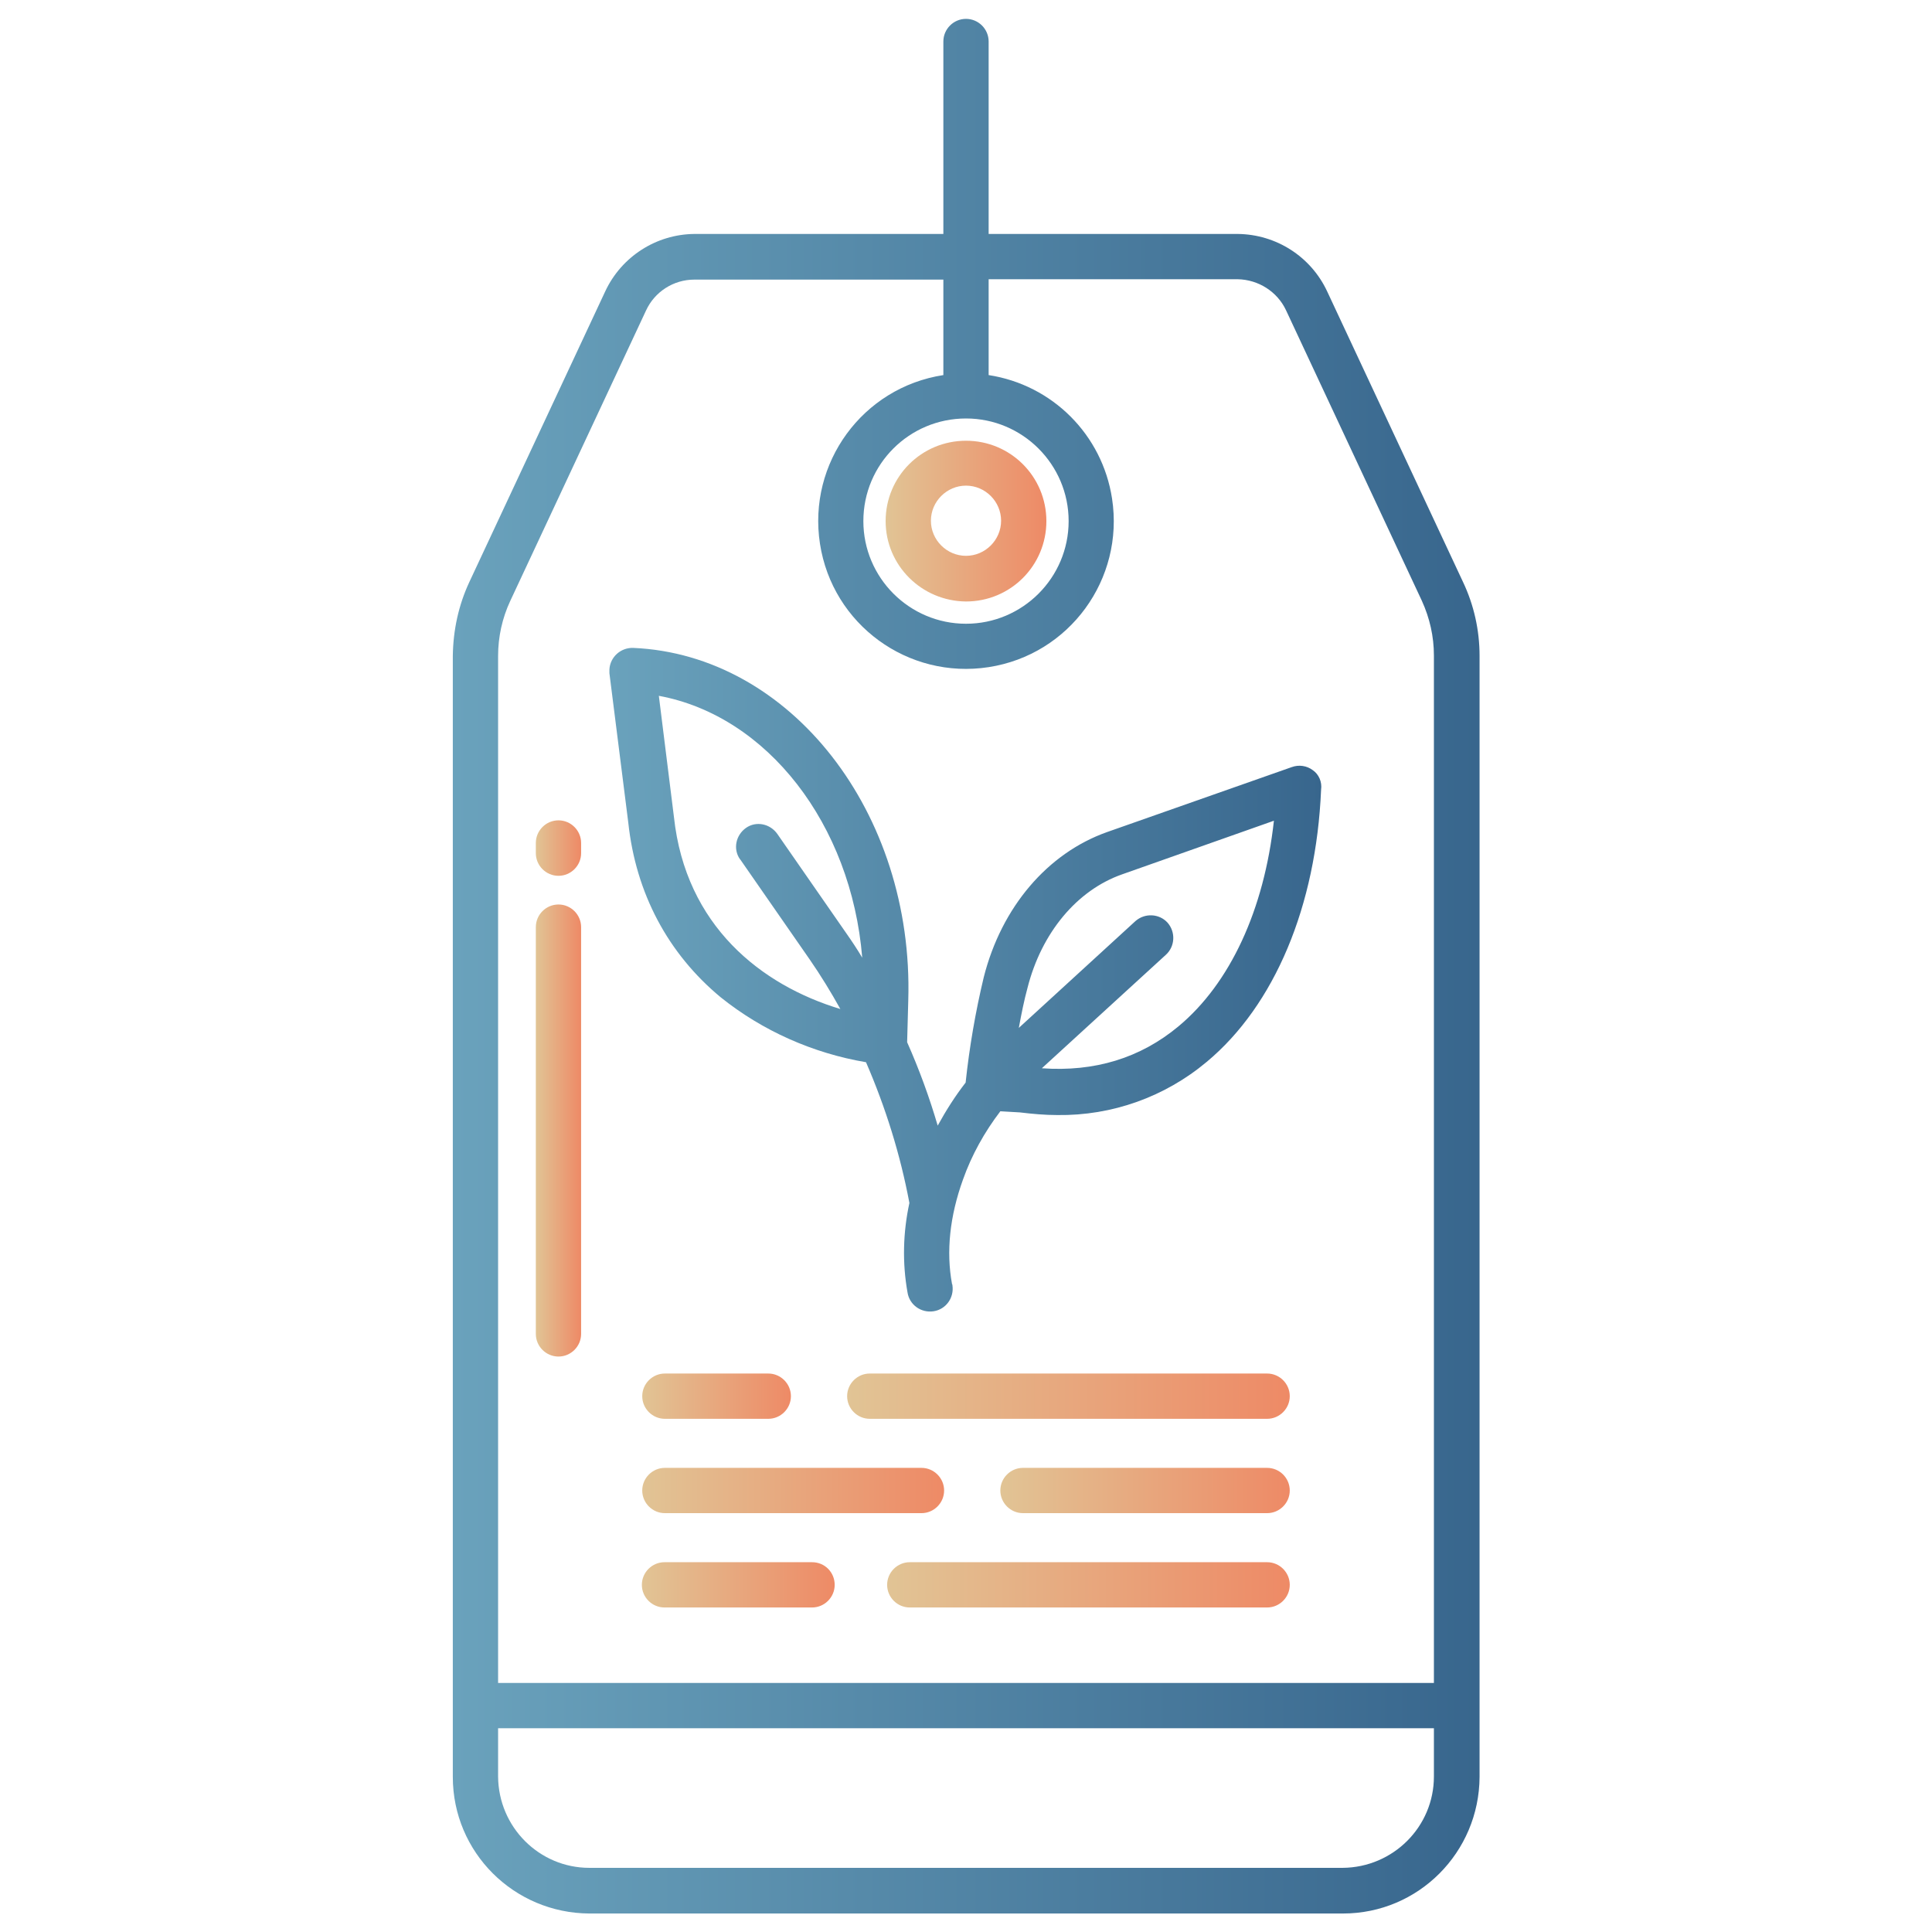
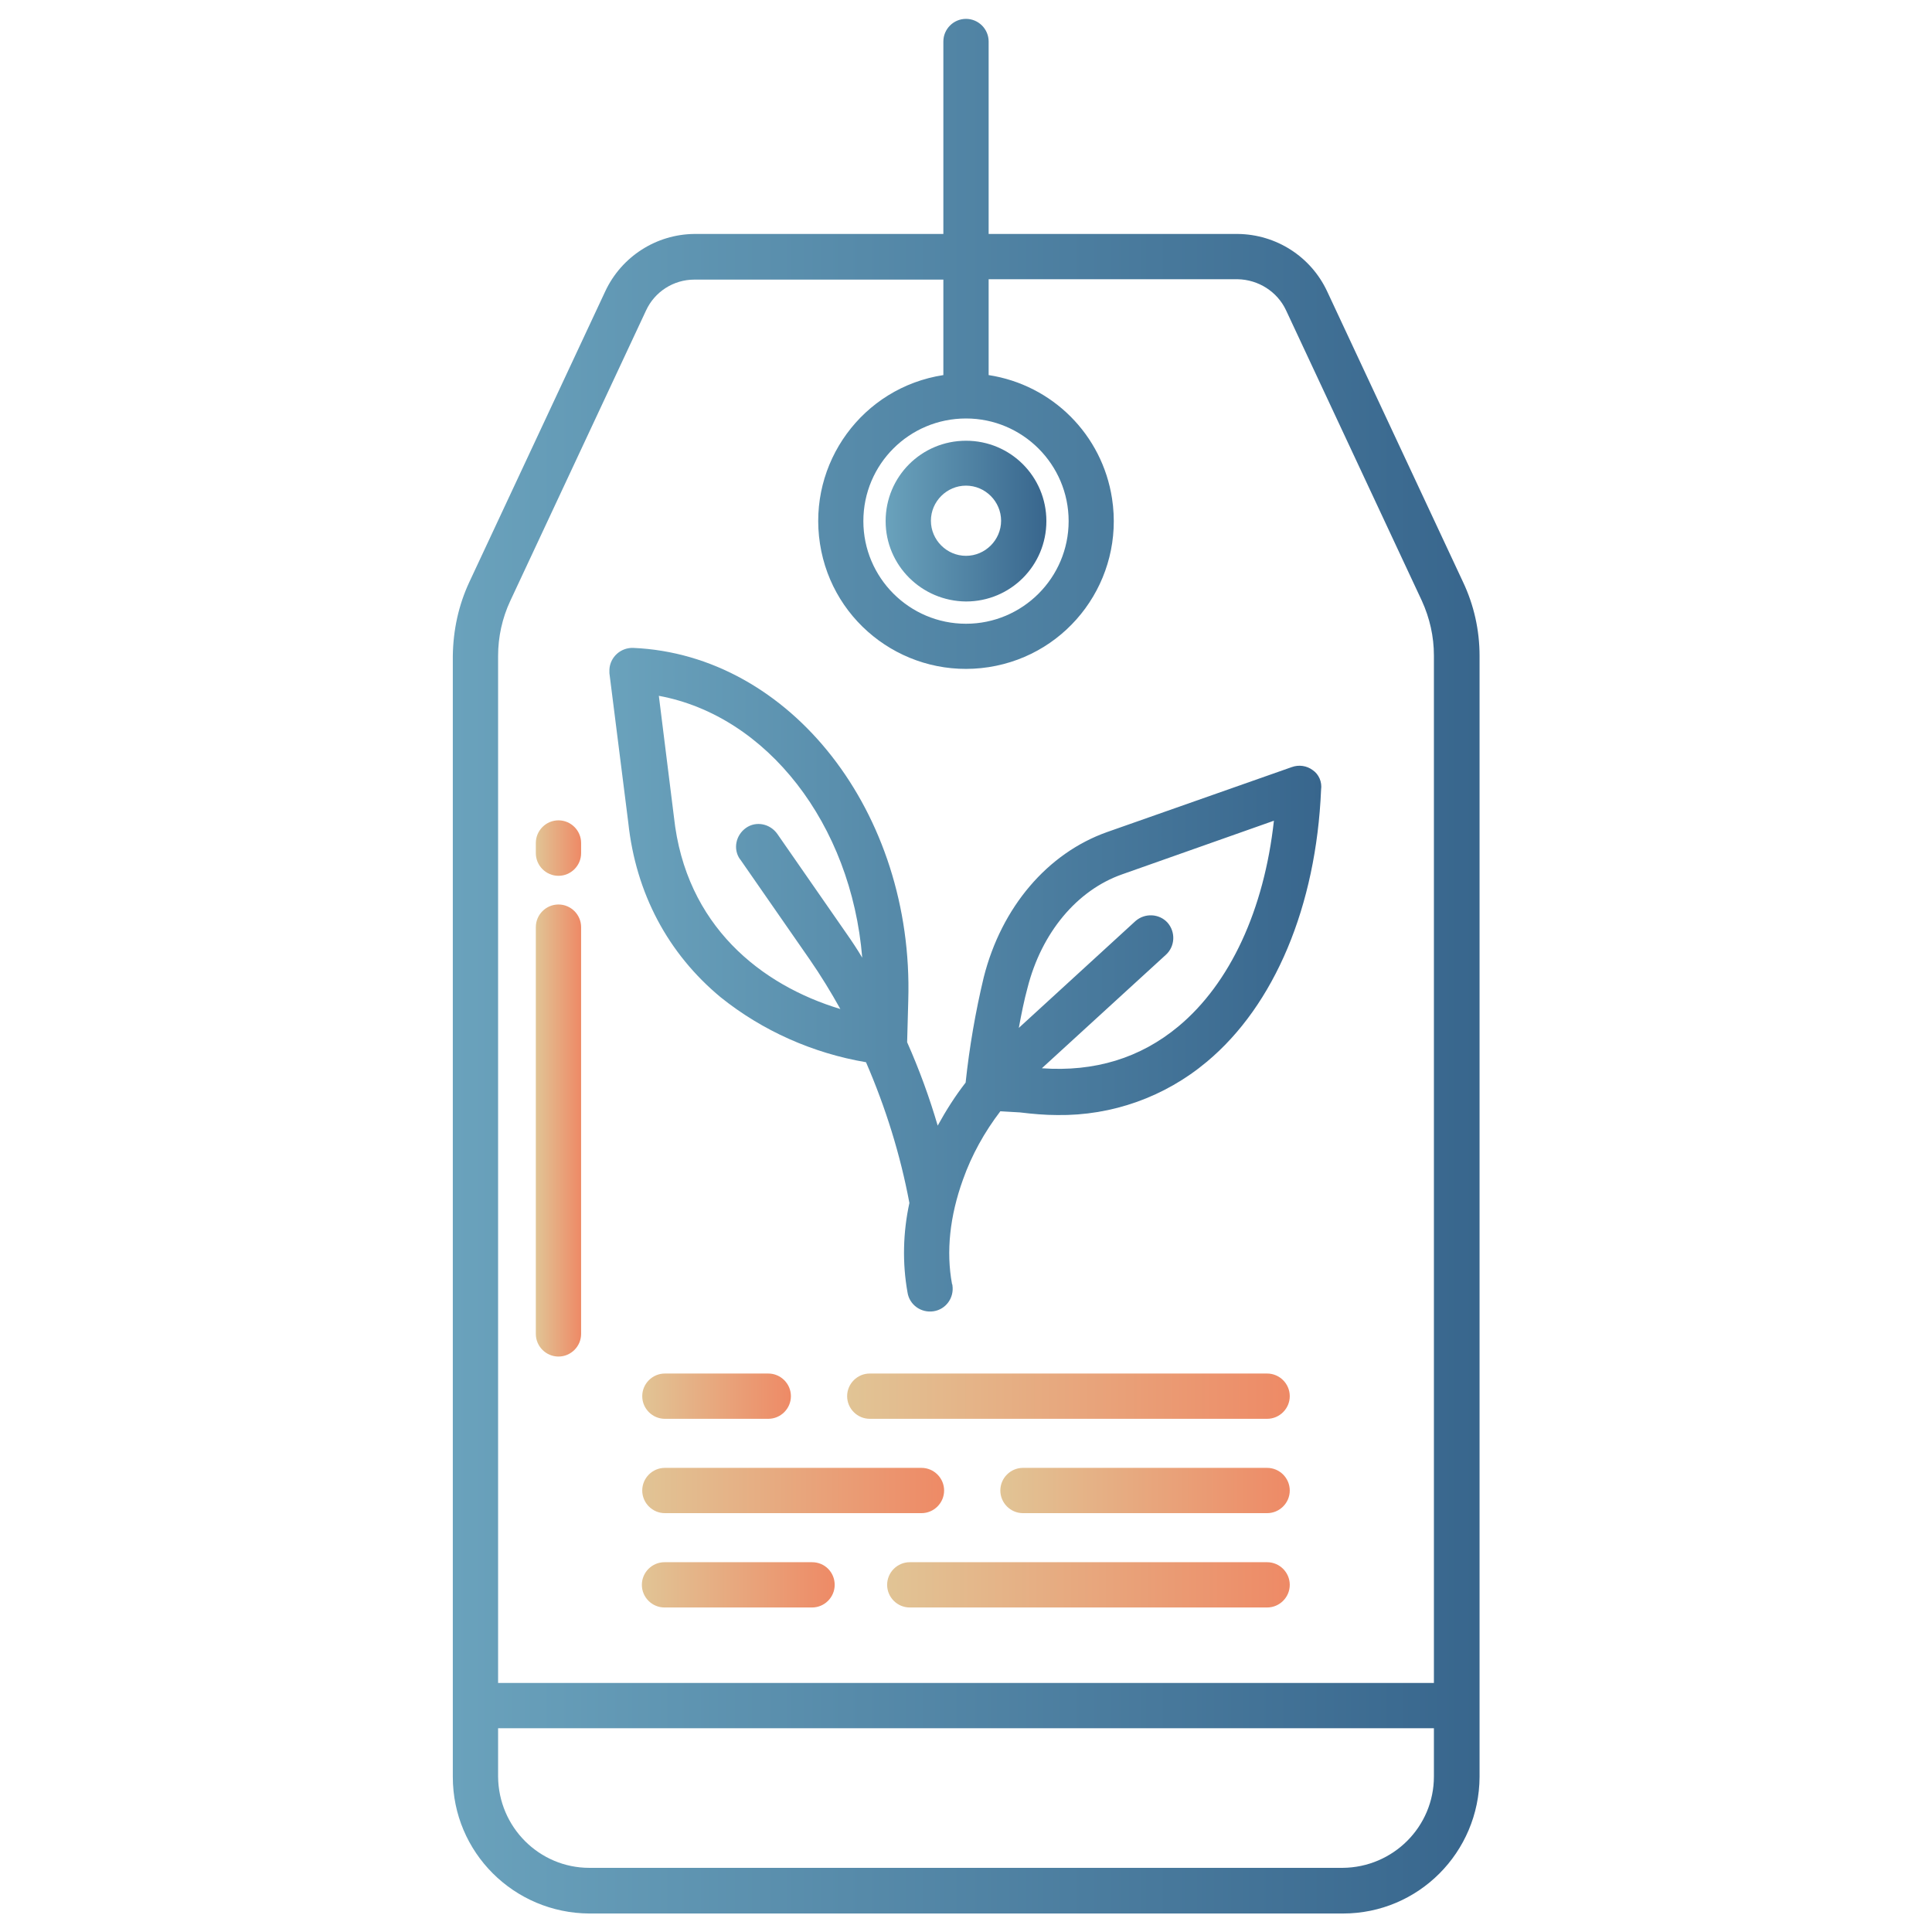
<svg xmlns="http://www.w3.org/2000/svg" version="1.1" id="Layer_1" x="0px" y="0px" viewBox="0 0 512 512" style="enable-background:new 0 0 512 512;" xml:space="preserve">
  <style type="text/css">
	.st0{fill:url(#SVGID_1_);}
- 	.st1{fill:url(#SVGID_00000081629515205923768350000002529874334041408132_);}
- 	.st2{fill:url(#SVGID_00000094598811137591060730000005971465730663265725_);}
- 	.st3{fill:url(#SVGID_00000106128472343656250710000017688549474809233540_);}
- 	.st4{fill:url(#SVGID_00000030481240819783379920000017748619728698789796_);}
- 	.st5{fill:url(#SVGID_00000161609447209695887130000001336929350251412404_);}
- 	.st6{fill:url(#SVGID_00000034781359319930191940000016798216043670132900_);}
- 	.st7{fill:url(#SVGID_00000021806180534315258210000000695367250176149898_);}
- 	.st8{fill:url(#SVGID_00000139975729285508432650000013223412094083307417_);}
- 	.st9{fill:url(#SVGID_00000140734619932141687490000012755574664955013284_);}
- 	.st10{fill:url(#SVGID_00000010274110227628676970000016722423729021174432_);}
+ 	.st1{fill:url(#SVGID_00000011712250399727880940000017194653384438397887_);}
+ 	.st2{fill:url(#SVGID_00000175311868910848475980000017966185572826820490_);}
+ 	.st3{fill:url(#SVGID_00000012439111263606859280000000685753884070045855_);}
+ 	.st4{fill:url(#SVGID_00000100356695143154387280000002697956645905190068_);}
+ 	.st5{fill:url(#SVGID_00000069368902929062593980000016561202149177897146_);}
+ 	.st6{fill:url(#SVGID_00000114796397464583698250000012119280791559566987_);}
+ 	.st7{fill:url(#SVGID_00000041999172987929642990000000493023988850063776_);}
+ 	.st8{fill:url(#SVGID_00000117642440447564534980000012923815064404445833_);}
+ 	.st9{fill:url(#SVGID_00000057863517531299356440000015312321526190863490_);}
+ 	.st10{fill:url(#SVGID_00000137113117342521622480000007883823462796921501_);}
</style>
-   <linearGradient id="SVGID_1_" gradientUnits="userSpaceOnUse" x1="161.661" y1="259.508" x2="350.332" y2="259.508">
+   <linearGradient id="SVGID_1_" gradientUnits="userSpaceOnUse" x1="161.5" y1="254.366" x2="350.157" y2="254.366" gradientTransform="matrix(1 0 0 -1 0 514)">
    <stop offset="0" style="stop-color:#6AA2BC" />
    <stop offset="1" style="stop-color:#38668D" />
  </linearGradient>
-   <path class="st0" d="M347.9,204.1c-1.6-1.2-3.7-1.5-5.6-0.8l-48.9,17.2c-15.8,5.6-28,19.9-32.7,38.5c-2.2,9.2-3.8,18.5-4.8,27.9  c-2.8,3.6-5.2,7.4-7.4,11.4c-2.2-7.5-4.9-14.9-8.1-22.1l0.3-11.1c1.5-49.7-31.2-91.6-72.9-93.4c-3.3-0.1-6.1,2.4-6.3,5.7  c0,0.3,0,0.7,0,1l5,39.6c2,18.7,10.5,34.7,24.5,46.3c11.1,8.9,24.4,14.8,38.5,17.2c5.2,12,9.1,24.5,11.5,37.3  c-1.7,7.8-1.9,15.9-0.5,23.7c0.5,3.3,3.6,5.5,6.9,5c3.3-0.5,5.5-3.6,5-6.9c0-0.1,0-0.2-0.1-0.3c-1.6-8.6-0.6-18,2.9-27.7  c2.3-6.5,5.7-12.6,9.9-18.1l5.2,0.3c3.3,0.4,6.6,0.7,9.9,0.7c14.5,0.2,28.5-4.8,39.6-14.1c18-15,29-41.3,30.3-72.1  C350.4,207.2,349.5,205.2,347.9,204.1L347.9,204.1z M224.4,247.5L206,221c-1.9-2.7-5.6-3.5-8.3-1.6c-2.7,1.9-3.5,5.6-1.6,8.3  c0,0,0.1,0.1,0.1,0.1l18.4,26.5c2.9,4.2,5.6,8.6,8.1,13.1c-20.9-6.3-41-22-44.1-50.9l-4-32.1c28.7,5.3,51,34,53.9,69.4  C227.2,251.6,225.8,249.5,224.4,247.5L224.4,247.5z M312.3,272c-10.1,8.4-22.2,12.1-36.2,11.1l32.9-30.1c2.4-2.2,2.6-6,0.4-8.5  c-2.2-2.4-6-2.6-8.5-0.4l-30.9,28.3c0.7-3.8,1.4-7.3,2.3-10.6c3.7-14.6,13.1-25.9,25.1-30.1l40.2-14.2  C335,241.1,326,260.6,312.3,272L312.3,272z" />
-   <linearGradient id="SVGID_00000005969909016707690310000003879544409394423956_" gradientUnits="userSpaceOnUse" x1="120" y1="256" x2="392" y2="256">
+   <path class="st0" d="M347.9,204.1c-1.6-1.2-3.7-1.5-5.6-0.8l-48.9,17.2c-15.8,5.6-28,19.9-32.7,38.5c-2.2,9.2-3.8,18.5-4.8,27.9  c-2.8,3.6-5.2,7.4-7.4,11.4c-2.2-7.5-4.9-14.9-8.1-22.1l0.3-11.1c1.5-49.7-31.2-91.6-72.9-93.4c-3.3-0.1-6.1,2.4-6.3,5.7  c0,0.3,0,0.7,0,1l5,39.6c2,18.7,10.5,34.7,24.5,46.3c11.1,8.9,24.4,14.8,38.5,17.2c5.2,12,9.1,24.5,11.5,37.3  c-1.7,7.8-1.9,15.9-0.5,23.7c0.5,3.3,3.6,5.5,6.9,5c3.3-0.5,5.5-3.6,5-6.9c0-0.1,0-0.2-0.1-0.3c-1.6-8.6-0.6-18,2.9-27.7  c2.3-6.5,5.7-12.6,9.9-18.1l5.2,0.3c3.3,0.4,6.6,0.7,9.9,0.7c14.5,0.2,28.5-4.8,39.6-14.1c18-15,29-41.3,30.3-72.1  C350.4,207.2,349.5,205.2,347.9,204.1L347.9,204.1z M224.4,247.5L206,221c-1.9-2.7-5.6-3.5-8.3-1.6s-3.5,5.6-1.6,8.3l0.1,0.1  l18.4,26.5c2.9,4.2,5.6,8.6,8.1,13.1c-20.9-6.3-41-22-44.1-50.9l-4-32.1c28.7,5.3,51,34,53.9,69.4  C227.2,251.6,225.8,249.5,224.4,247.5L224.4,247.5z M312.3,272c-10.1,8.4-22.2,12.1-36.2,11.1L309,253c2.4-2.2,2.6-6,0.4-8.5  c-2.2-2.4-6-2.6-8.5-0.4L270,272.4c0.7-3.8,1.4-7.3,2.3-10.6c3.7-14.6,13.1-25.9,25.1-30.1l40.2-14.2C335,241.1,326,260.6,312.3,272  L312.3,272z" />
+   <linearGradient id="SVGID_00000067945045126470744840000002869280587826389403_" gradientUnits="userSpaceOnUse" x1="120" y1="257.95" x2="392.1" y2="257.95" gradientTransform="matrix(1 0 0 -1 0 514)">
    <stop offset="0" style="stop-color:#6AA2BC" />
    <stop offset="1" style="stop-color:#38668D" />
  </linearGradient>
-   <path style="fill:url(#SVGID_00000005969909016707690310000003879544409394423956_);" d="M351.7,77.2C347.4,68,338.2,62.1,328,62  h-66V11c0-3.3-2.7-6-6-6c-3.3,0-6,2.7-6,6v51h-66c-10.1,0.1-19.3,6-23.6,15.2l-36,77c-2.9,6.2-4.3,12.8-4.4,19.6v297.1  c0,20,16.2,36.1,36.2,36.2h199.7c20,0,36.1-16.2,36.2-36.2V173.8c0-6.8-1.5-13.5-4.4-19.6L351.7,77.2z M256,110.9  c15,0,27.2,12.2,27.2,27.2c0,15-12.2,27.2-27.2,27.2s-27.2-12.2-27.2-27.2C228.8,123,241,110.9,256,110.9z M380,470.8  c0,13.3-10.8,24.1-24.2,24.2H156.2c-13.3,0-24.1-10.8-24.2-24.2V458h248V470.8z M380,446H132V173.8c0-5,1.1-10,3.2-14.5l36-77  c2.3-5,7.3-8.2,12.8-8.2h66v25.3c-21.4,3.3-36,23.3-32.7,44.7s23.3,36,44.7,32.7c21.4-3.3,36-23.3,32.7-44.7  c-2.6-16.9-15.8-30.1-32.7-32.7V74h66c5.5,0.1,10.5,3.3,12.8,8.2l36,77c2.1,4.6,3.2,9.5,3.2,14.5L380,446z" />
-   <linearGradient id="SVGID_00000088131224044376437380000004772636437313576598_" gradientUnits="userSpaceOnUse" x1="234.691" y1="138.047" x2="277.309" y2="138.047">
+   <path style="fill:url(#SVGID_00000067945045126470744840000002869280587826389403_);" d="M351.7,77.2C347.4,68,338.2,62.1,328,62  h-66V11c0-3.3-2.7-6-6-6c-3.3,0-6,2.7-6,6v51h-66c-10.1,0.1-19.3,6-23.6,15.2l-36,77c-2.9,6.2-4.3,12.8-4.4,19.6v297.1  c0,20,16.2,36.1,36.2,36.2h199.7c20,0,36.1-16.2,36.2-36.2V173.8c0-6.8-1.5-13.5-4.4-19.6L351.7,77.2z M256,110.9  c15,0,27.2,12.2,27.2,27.2S271,165.3,256,165.3s-27.2-12.2-27.2-27.2C228.8,123,241,110.9,256,110.9z M380,470.8  c0,13.3-10.8,24.1-24.2,24.2H156.2c-13.3,0-24.1-10.8-24.2-24.2V458h248V470.8z M380,446H132V173.8c0-5,1.1-10,3.2-14.5l36-77  c2.3-5,7.3-8.2,12.8-8.2h66v25.3c-21.4,3.3-36,23.3-32.7,44.7s23.3,36,44.7,32.7s36-23.3,32.7-44.7c-2.6-16.9-15.8-30.1-32.7-32.7  V74h66c5.5,0.1,10.5,3.3,12.8,8.2l36,77c2.1,4.6,3.2,9.5,3.2,14.5V446z" />
+   <linearGradient id="SVGID_00000141436664541438537580000006411779728944726198_" gradientUnits="userSpaceOnUse" x1="234.7" y1="375.9" x2="277.3" y2="375.9" gradientTransform="matrix(1 0 0 -1 0 514)">
+     <stop offset="0" style="stop-color:#6AA2BC" />
+     <stop offset="1" style="stop-color:#38668D" />
+   </linearGradient>
+   <path style="fill:url(#SVGID_00000141436664541438537580000006411779728944726198_);" d="M256,159.4c11.8,0,21.3-9.5,21.3-21.3  s-9.5-21.3-21.3-21.3s-21.3,9.5-21.3,21.3l0,0C234.7,149.8,244.2,159.3,256,159.4z M256,128.7c5.1,0,9.3,4.2,9.3,9.3  s-4.2,9.3-9.3,9.3c-5.1,0-9.3-4.2-9.3-9.3C246.7,132.9,250.9,128.7,256,128.7z" />
+   <linearGradient id="SVGID_00000121261274813120628800000005315386165748287363_" gradientUnits="userSpaceOnUse" x1="224.5" y1="144" x2="341.8" y2="144" gradientTransform="matrix(1 0 0 -1 0 514)">
    <stop offset="0" style="stop-color:#E1C495" />
    <stop offset="1" style="stop-color:#EE8A66" />
  </linearGradient>
-   <path style="fill:url(#SVGID_00000088131224044376437380000004772636437313576598_);" d="M256,159.4c11.8,0,21.3-9.5,21.3-21.3  s-9.5-21.3-21.3-21.3c-11.8,0-21.3,9.5-21.3,21.3c0,0,0,0,0,0C234.7,149.8,244.2,159.3,256,159.4z M256,128.7c5.1,0,9.3,4.2,9.3,9.3  s-4.2,9.3-9.3,9.3c-5.1,0-9.3-4.2-9.3-9.3C246.7,132.9,250.9,128.7,256,128.7z" />
-   <linearGradient id="SVGID_00000167373692937919445910000005336913370903336624_" gradientUnits="userSpaceOnUse" x1="224.52" y1="370" x2="341.82" y2="370">
+   <path style="fill:url(#SVGID_00000121261274813120628800000005315386165748287363_);" d="M335.8,364H230.5c-3.3,0-6,2.7-6,6  s2.7,6,6,6h105.3c3.3,0,6-2.7,6-6S339.1,364,335.8,364z" />
+   <linearGradient id="SVGID_00000166657191215630529500000015905472774285113222_" gradientUnits="userSpaceOnUse" x1="170.2" y1="144" x2="209.6" y2="144" gradientTransform="matrix(1 0 0 -1 0 514)">
    <stop offset="0" style="stop-color:#E1C495" />
    <stop offset="1" style="stop-color:#EE8A66" />
  </linearGradient>
-   <path style="fill:url(#SVGID_00000167373692937919445910000005336913370903336624_);" d="M335.8,364H230.5c-3.3,0-6,2.7-6,6  s2.7,6,6,6h105.3c3.3,0,6-2.7,6-6S339.1,364,335.8,364z" />
-   <linearGradient id="SVGID_00000026139583680600847920000015674836456015651480_" gradientUnits="userSpaceOnUse" x1="170.18" y1="370" x2="209.6" y2="370">
+   <path style="fill:url(#SVGID_00000166657191215630529500000015905472774285113222_);" d="M176.2,376h27.4c3.3,0,6-2.7,6-6  s-2.7-6-6-6h-27.4c-3.3,0-6,2.7-6,6S172.9,376,176.2,376z" />
+   <linearGradient id="SVGID_00000044139915261107167310000010843384526314403246_" gradientUnits="userSpaceOnUse" x1="265.1" y1="119" x2="341.8" y2="119" gradientTransform="matrix(1 0 0 -1 0 514)">
    <stop offset="0" style="stop-color:#E1C495" />
    <stop offset="1" style="stop-color:#EE8A66" />
  </linearGradient>
-   <path style="fill:url(#SVGID_00000026139583680600847920000015674836456015651480_);" d="M176.2,376h27.4c3.3,0,6-2.7,6-6  s-2.7-6-6-6h-27.4c-3.3,0-6,2.7-6,6S172.9,376,176.2,376z" />
-   <linearGradient id="SVGID_00000169532350795286824970000003467537273478379139_" gradientUnits="userSpaceOnUse" x1="265.145" y1="395" x2="341.82" y2="395">
+   <path style="fill:url(#SVGID_00000044139915261107167310000010843384526314403246_);" d="M335.8,389h-64.7c-3.3,0-6,2.7-6,6  s2.7,6,6,6h64.7c3.3,0,6-2.7,6-6S339.1,389,335.8,389z" />
+   <linearGradient id="SVGID_00000158730034164247397000000018255145391069275540_" gradientUnits="userSpaceOnUse" x1="170.2" y1="119" x2="250.2" y2="119" gradientTransform="matrix(1 0 0 -1 0 514)">
    <stop offset="0" style="stop-color:#E1C495" />
    <stop offset="1" style="stop-color:#EE8A66" />
  </linearGradient>
-   <path style="fill:url(#SVGID_00000169532350795286824970000003467537273478379139_);" d="M335.8,389h-64.7c-3.3,0-6,2.7-6,6  s2.7,6,6,6h64.7c3.3,0,6-2.7,6-6S339.1,389,335.8,389z" />
-   <linearGradient id="SVGID_00000025442516807444103350000003543444893918319250_" gradientUnits="userSpaceOnUse" x1="170.18" y1="395" x2="250.221" y2="395">
+   <path style="fill:url(#SVGID_00000158730034164247397000000018255145391069275540_);" d="M176.2,401h68c3.3,0,6-2.7,6-6s-2.7-6-6-6  h-68c-3.3,0-6,2.7-6,6S172.9,401,176.2,401z" />
+   <linearGradient id="SVGID_00000010282788490350368350000002388795840908378268_" gradientUnits="userSpaceOnUse" x1="235.1" y1="94" x2="341.8" y2="94" gradientTransform="matrix(1 0 0 -1 0 514)">
    <stop offset="0" style="stop-color:#E1C495" />
    <stop offset="1" style="stop-color:#EE8A66" />
  </linearGradient>
-   <path style="fill:url(#SVGID_00000025442516807444103350000003543444893918319250_);" d="M176.2,401h68c3.3,0,6-2.7,6-6s-2.7-6-6-6  h-68c-3.3,0-6,2.7-6,6S172.9,401,176.2,401z" />
-   <linearGradient id="SVGID_00000170238806173958453670000016624697356096987789_" gradientUnits="userSpaceOnUse" x1="235.1" y1="420" x2="341.82" y2="420">
+   <path style="fill:url(#SVGID_00000010282788490350368350000002388795840908378268_);" d="M335.8,414h-94.7c-3.3,0-6,2.7-6,6  s2.7,6,6,6h94.7c3.3,0,6-2.7,6-6S339.1,414,335.8,414z" />
+   <linearGradient id="SVGID_00000062908774260082917120000006175489582781586853_" gradientUnits="userSpaceOnUse" x1="170.18" y1="94" x2="221.28" y2="94" gradientTransform="matrix(1 0 0 -1 0 514)">
    <stop offset="0" style="stop-color:#E1C495" />
    <stop offset="1" style="stop-color:#EE8A66" />
  </linearGradient>
-   <path style="fill:url(#SVGID_00000170238806173958453670000016624697356096987789_);" d="M335.8,414h-94.7c-3.3,0-6,2.7-6,6  s2.7,6,6,6h94.7c3.3,0,6-2.7,6-6S339.1,414,335.8,414z" />
-   <linearGradient id="SVGID_00000078042472096605800210000000283760684243063224_" gradientUnits="userSpaceOnUse" x1="170.18" y1="420" x2="221.242" y2="420">
+   <path style="fill:url(#SVGID_00000062908774260082917120000006175489582781586853_);" d="M215.2,414h-39.1c-3.3,0-6,2.7-6,6  s2.7,6,6,6h39.1c3.3,0,6-2.7,6-6S218.6,414,215.2,414z" />
+   <linearGradient id="SVGID_00000170999893426836399260000007165580666885079217_" gradientUnits="userSpaceOnUse" x1="142" y1="289.25" x2="154" y2="289.25" gradientTransform="matrix(1 0 0 -1 0 514)">
    <stop offset="0" style="stop-color:#E1C495" />
    <stop offset="1" style="stop-color:#EE8A66" />
  </linearGradient>
-   <path style="fill:url(#SVGID_00000078042472096605800210000000283760684243063224_);" d="M215.2,414h-39.1c-3.3,0-6,2.7-6,6  s2.7,6,6,6h39.1c3.3,0,6-2.7,6-6S218.6,414,215.2,414z" />
-   <linearGradient id="SVGID_00000098928315283704895540000013263871614675037315_" gradientUnits="userSpaceOnUse" x1="142" y1="224.707" x2="154" y2="224.707">
+   <path style="fill:url(#SVGID_00000170999893426836399260000007165580666885079217_);" d="M148,217.4c-3.3,0-6,2.7-6,6v2.7  c0,3.3,2.7,6,6,6s6-2.7,6-6v-2.7C154,220.1,151.3,217.4,148,217.4z" />
+   <linearGradient id="SVGID_00000010286756577491684500000000029205854859541413_" gradientUnits="userSpaceOnUse" x1="142" y1="214.4" x2="154" y2="214.4" gradientTransform="matrix(1 0 0 -1 0 514)">
    <stop offset="0" style="stop-color:#E1C495" />
    <stop offset="1" style="stop-color:#EE8A66" />
  </linearGradient>
-   <path style="fill:url(#SVGID_00000098928315283704895540000013263871614675037315_);" d="M148,217.4c-3.3,0-6,2.7-6,6v2.7  c0,3.3,2.7,6,6,6s6-2.7,6-6v-2.7C154,220.1,151.3,217.4,148,217.4z" />
-   <linearGradient id="SVGID_00000090252321148116693300000004110141847483813265_" gradientUnits="userSpaceOnUse" x1="142" y1="299.587" x2="154" y2="299.587">
-     <stop offset="0" style="stop-color:#E1C495" />
-     <stop offset="1" style="stop-color:#EE8A66" />
-   </linearGradient>
-   <path style="fill:url(#SVGID_00000090252321148116693300000004110141847483813265_);" d="M148,239.7c-3.3,0-6,2.7-6,6v107.8  c0,3.3,2.7,6,6,6s6-2.7,6-6V245.7C154,242.4,151.3,239.7,148,239.7L148,239.7z" />
+   <path style="fill:url(#SVGID_00000010286756577491684500000000029205854859541413_);" d="M148,239.7c-3.3,0-6,2.7-6,6v107.8  c0,3.3,2.7,6,6,6s6-2.7,6-6V245.7C154,242.4,151.3,239.7,148,239.7L148,239.7z" />
</svg>
